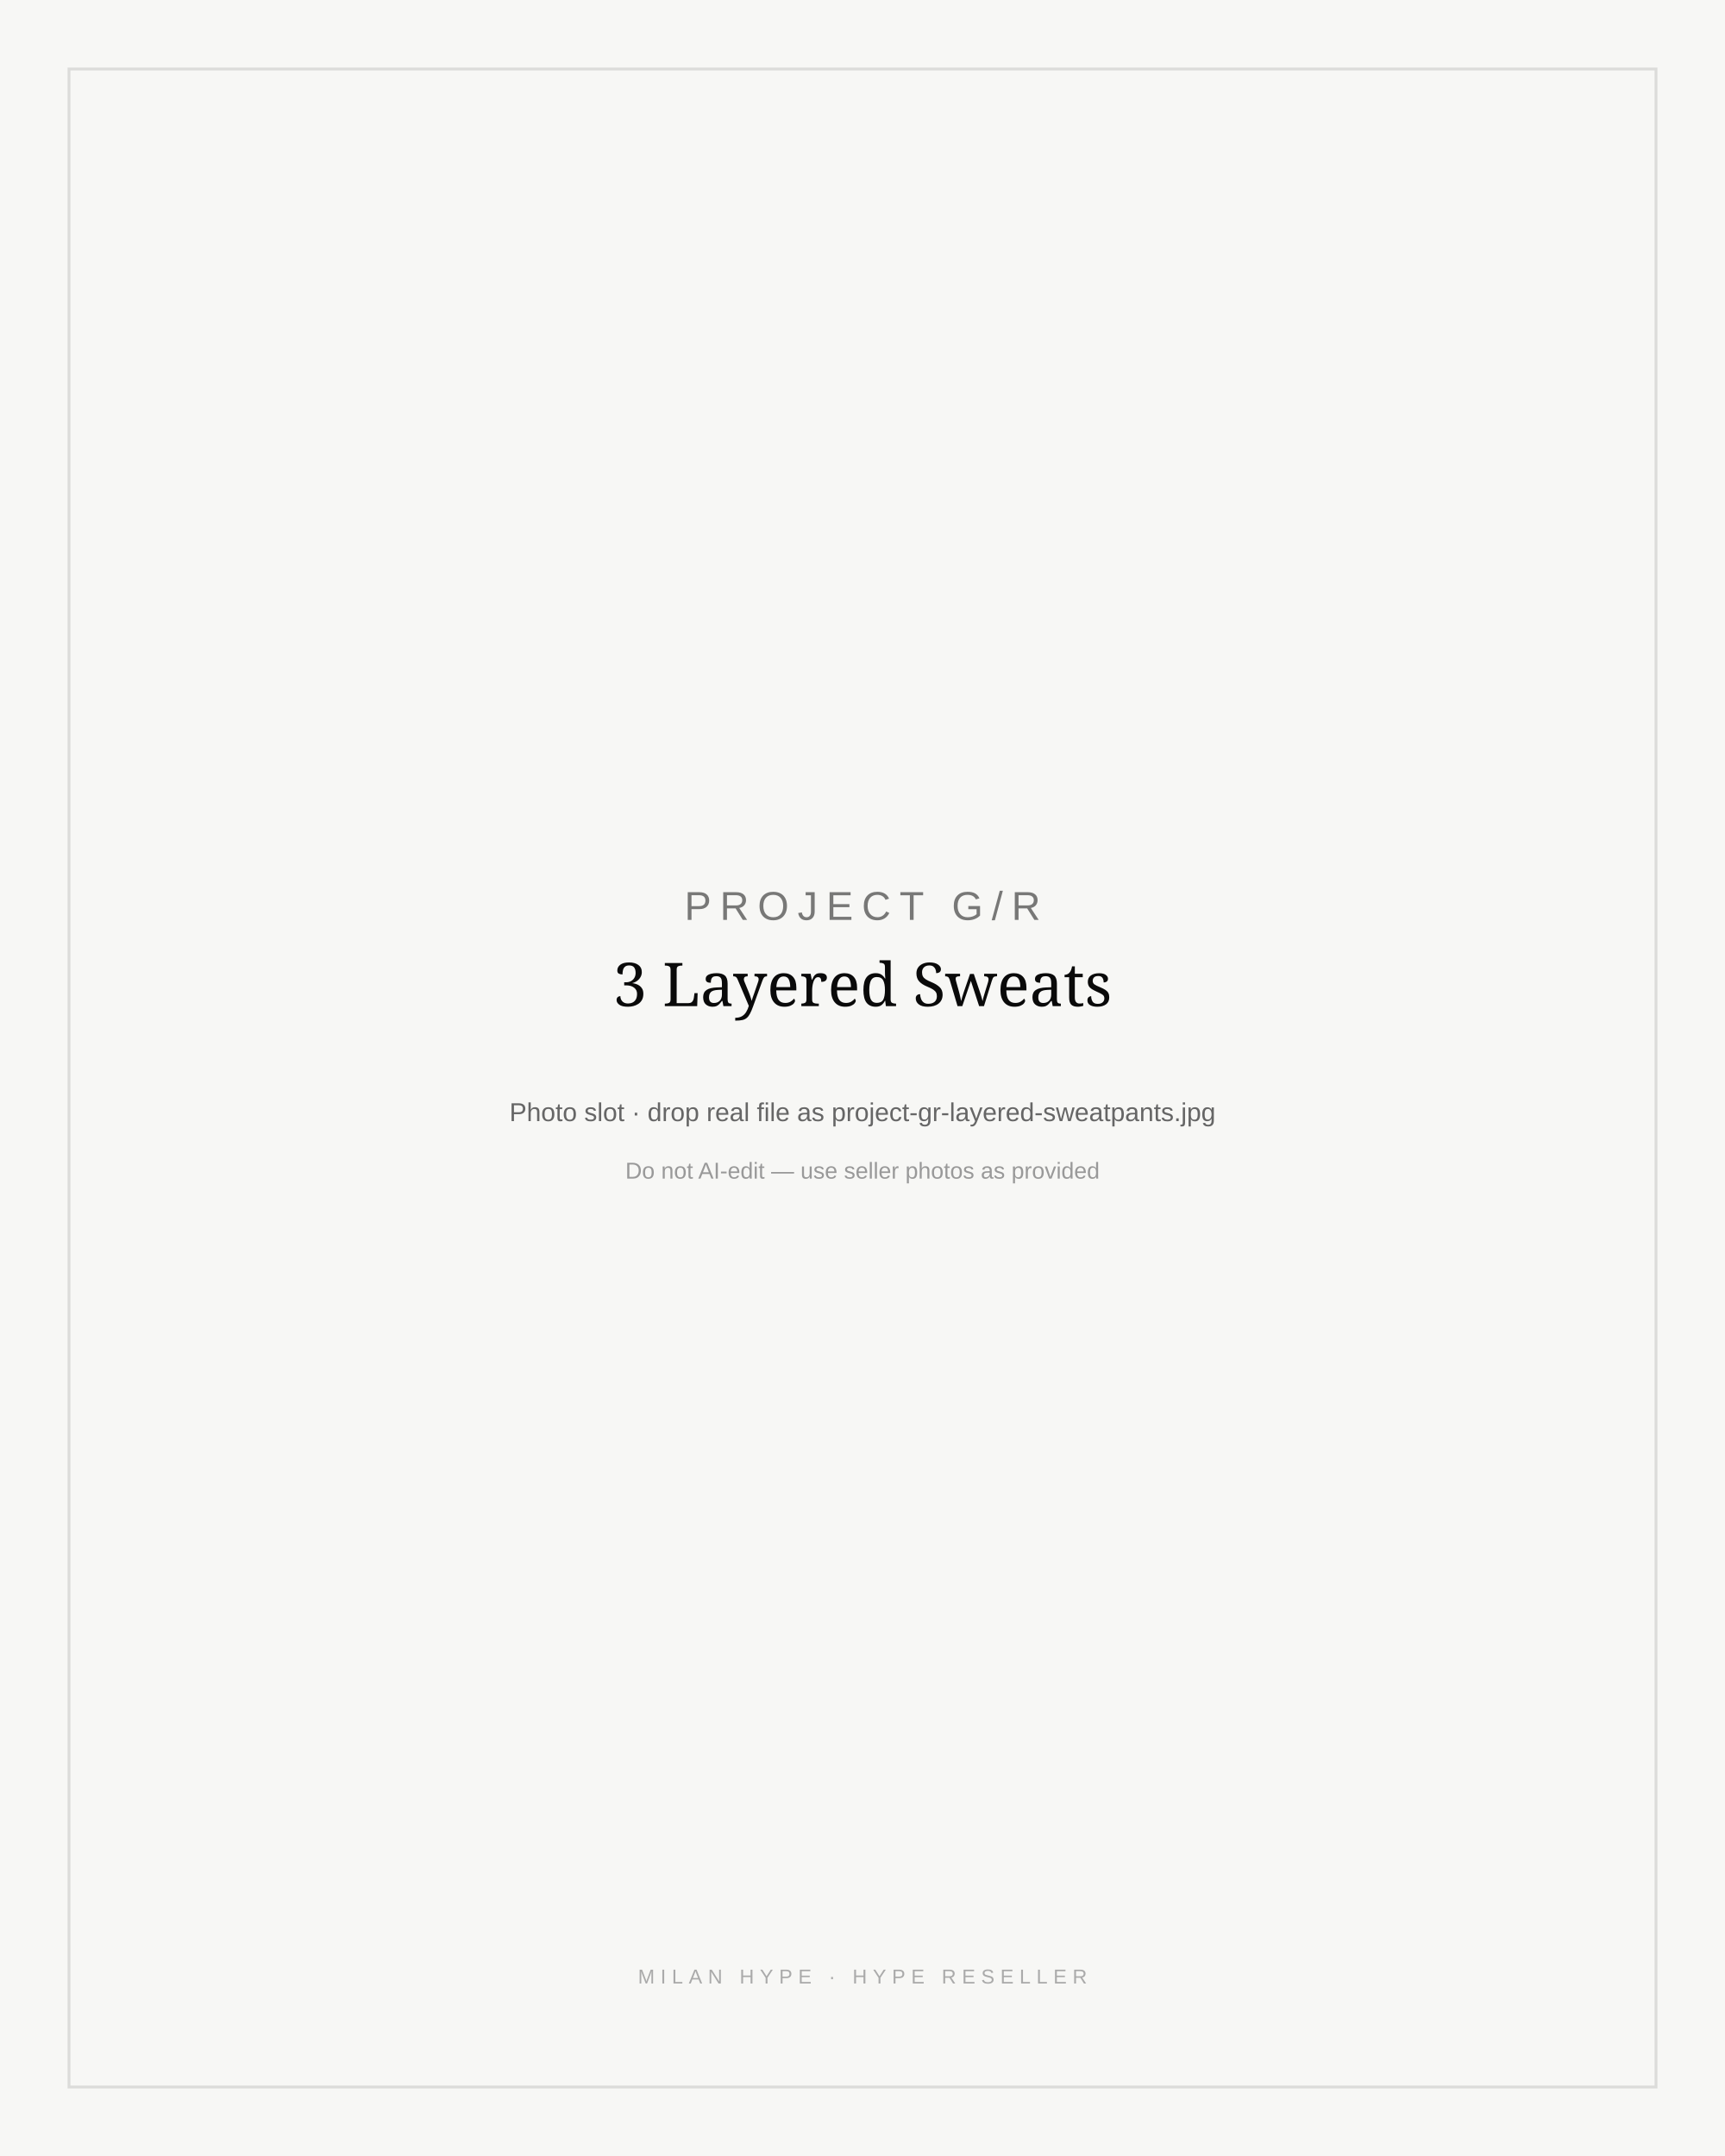
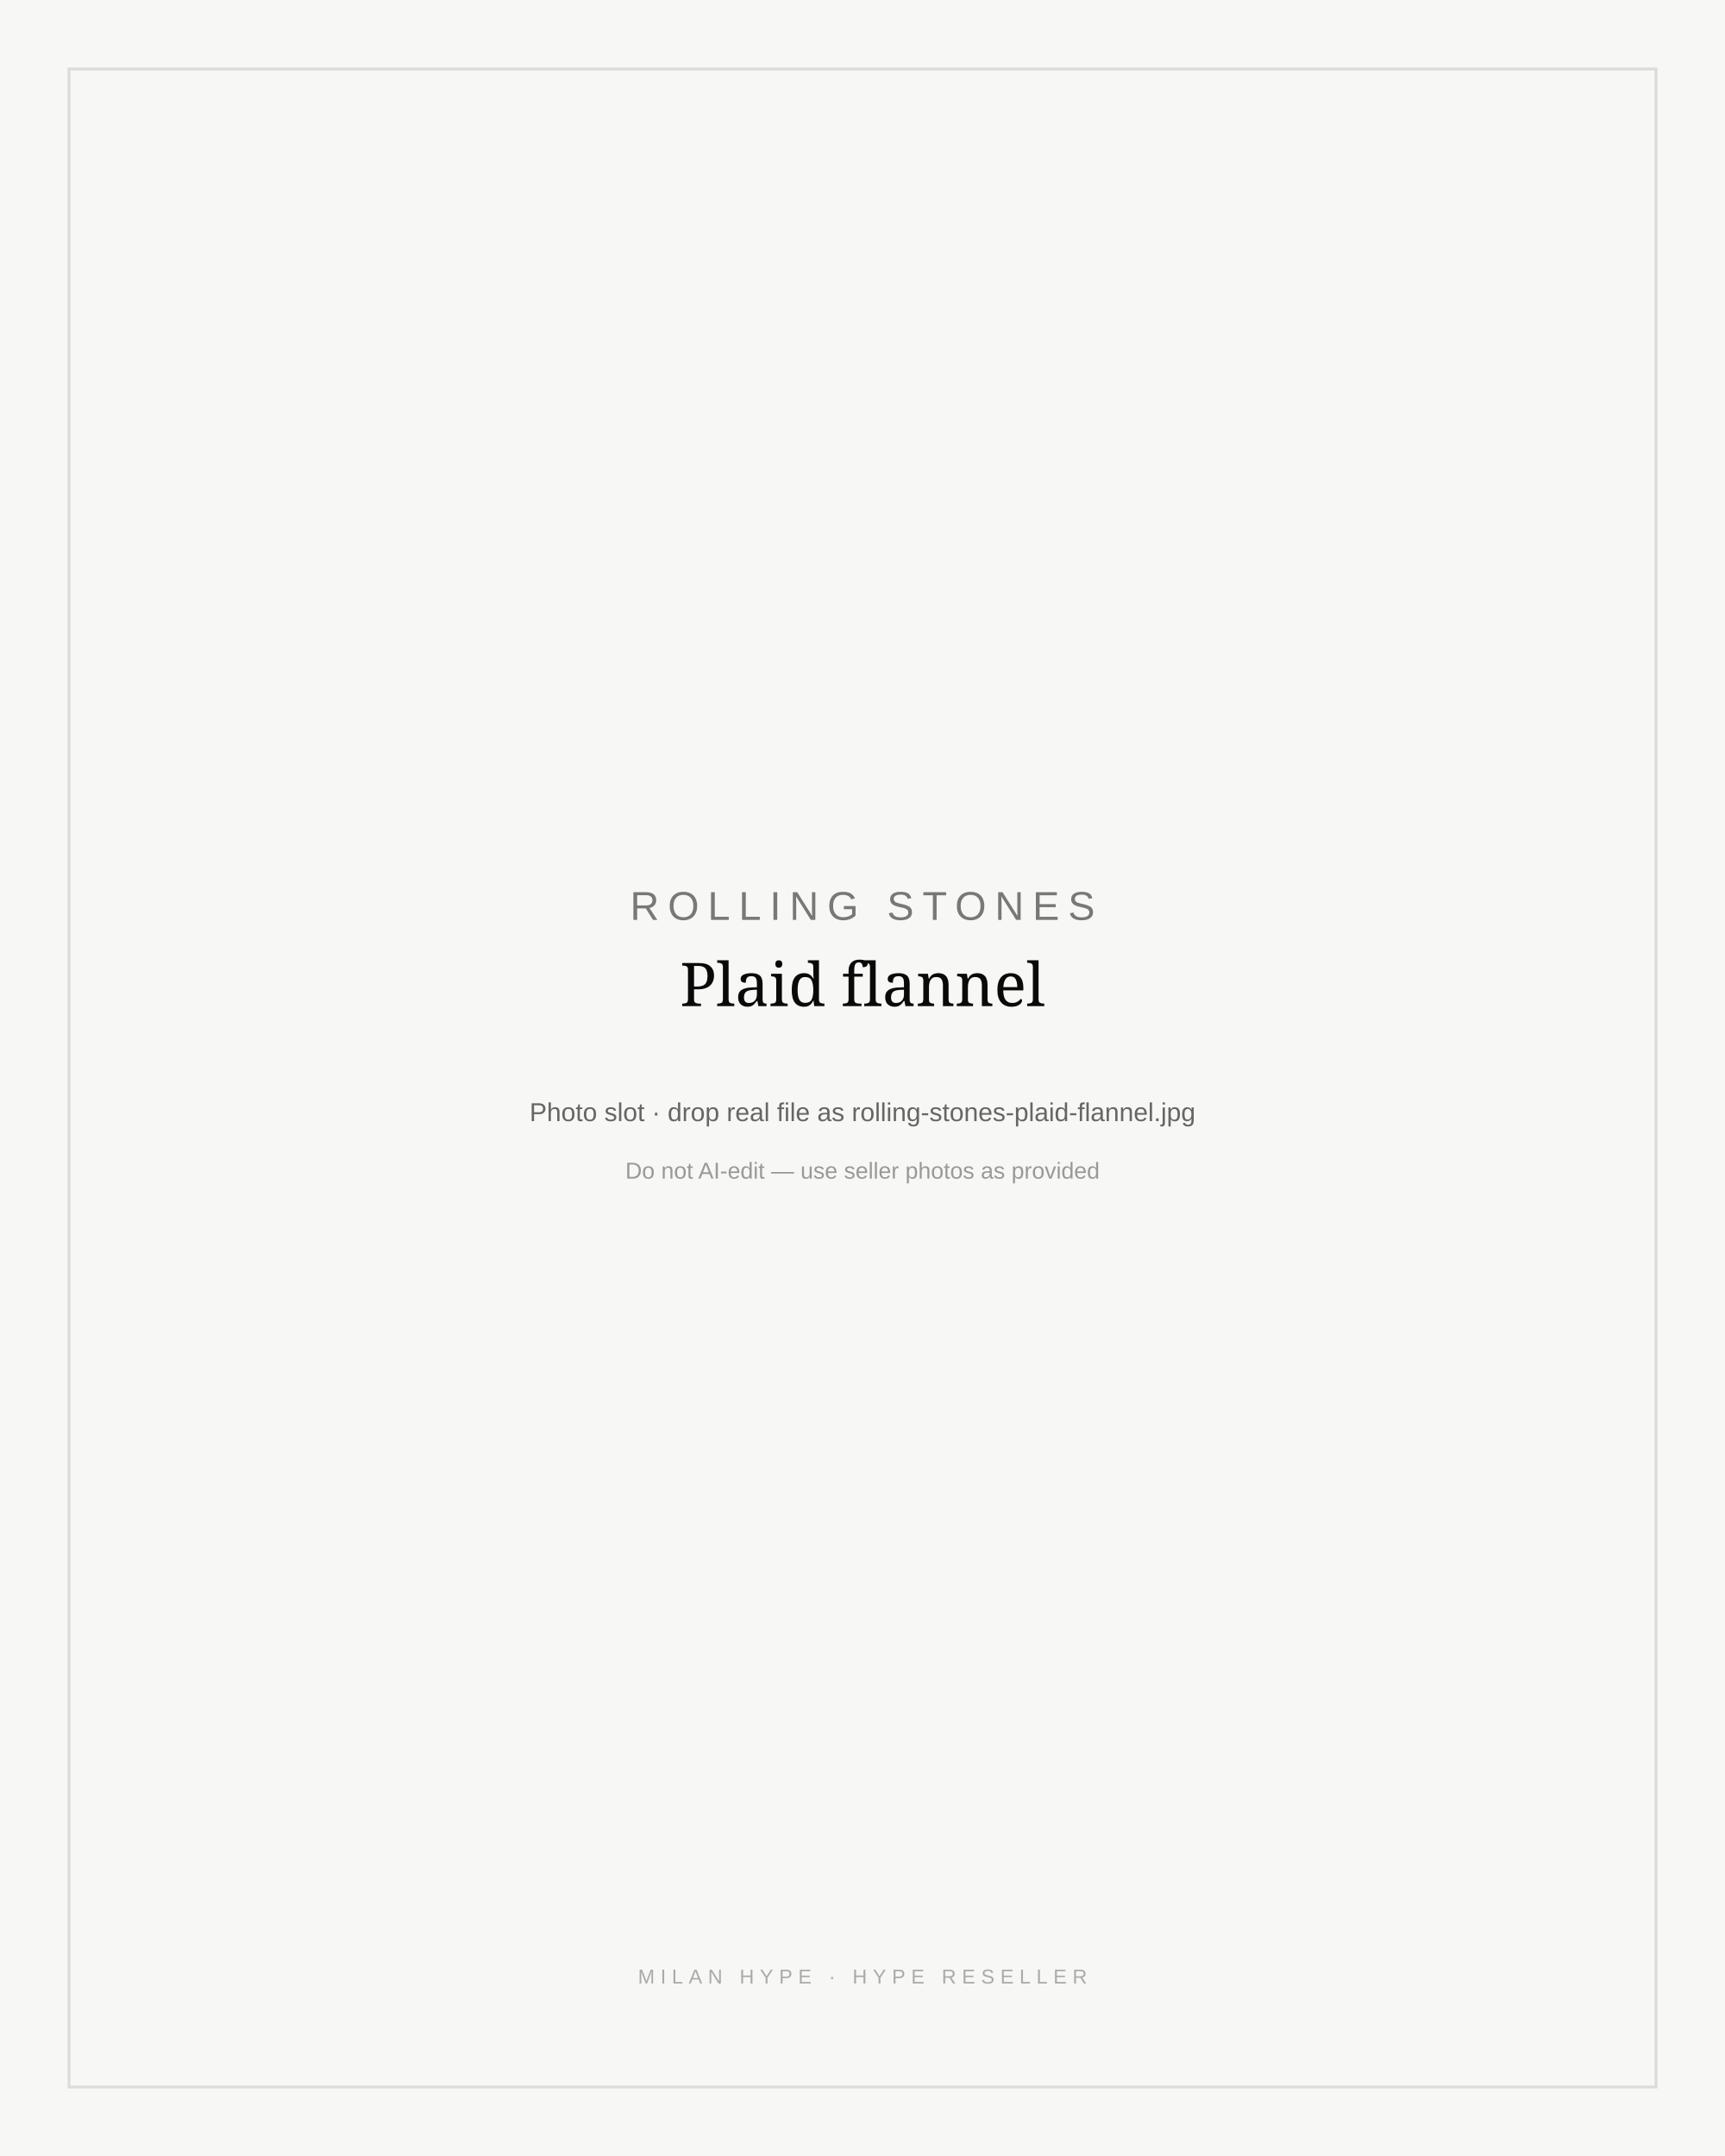
<svg xmlns="http://www.w3.org/2000/svg" width="1200" height="1500" viewBox="0 0 1200 1500">
  <rect width="1200" height="1500" fill="#f7f7f5" />
  <rect x="48" y="48" width="1104" height="1404" fill="none" stroke="#111" stroke-width="2" opacity="0.12" />
-   <text x="600" y="640" text-anchor="middle" font-family="Arial,Helvetica,sans-serif" font-size="28" fill="#111" letter-spacing="6" opacity="0.55">PROJECT G/R</text>
-   <text x="600" y="700" text-anchor="middle" font-family="Georgia,serif" font-size="42" fill="#0a0a0a">3 Layered Sweats</text>
-   <text x="600" y="780" text-anchor="middle" font-family="Arial,Helvetica,sans-serif" font-size="18" fill="#666">Photo slot · drop real file as project-gr-layered-sweatpants.jpg</text>
+   <text x="600" y="640" text-anchor="middle" font-family="Arial,Helvetica,sans-serif" font-size="28" fill="#111" letter-spacing="6" opacity="0.55">ROLLING STONES</text>
+   <text x="600" y="700" text-anchor="middle" font-family="Georgia,serif" font-size="42" fill="#0a0a0a">Plaid flannel</text>
+   <text x="600" y="780" text-anchor="middle" font-family="Arial,Helvetica,sans-serif" font-size="18" fill="#666">Photo slot · drop real file as rolling-stones-plaid-flannel.jpg</text>
  <text x="600" y="820" text-anchor="middle" font-family="Arial,Helvetica,sans-serif" font-size="16" fill="#999">Do not AI-edit — use seller photos as provided</text>
  <text x="600" y="1380" text-anchor="middle" font-family="Arial,Helvetica,sans-serif" font-size="14" fill="#aaa" letter-spacing="4">MILAN HYPE · HYPE RESELLER</text>
</svg>
